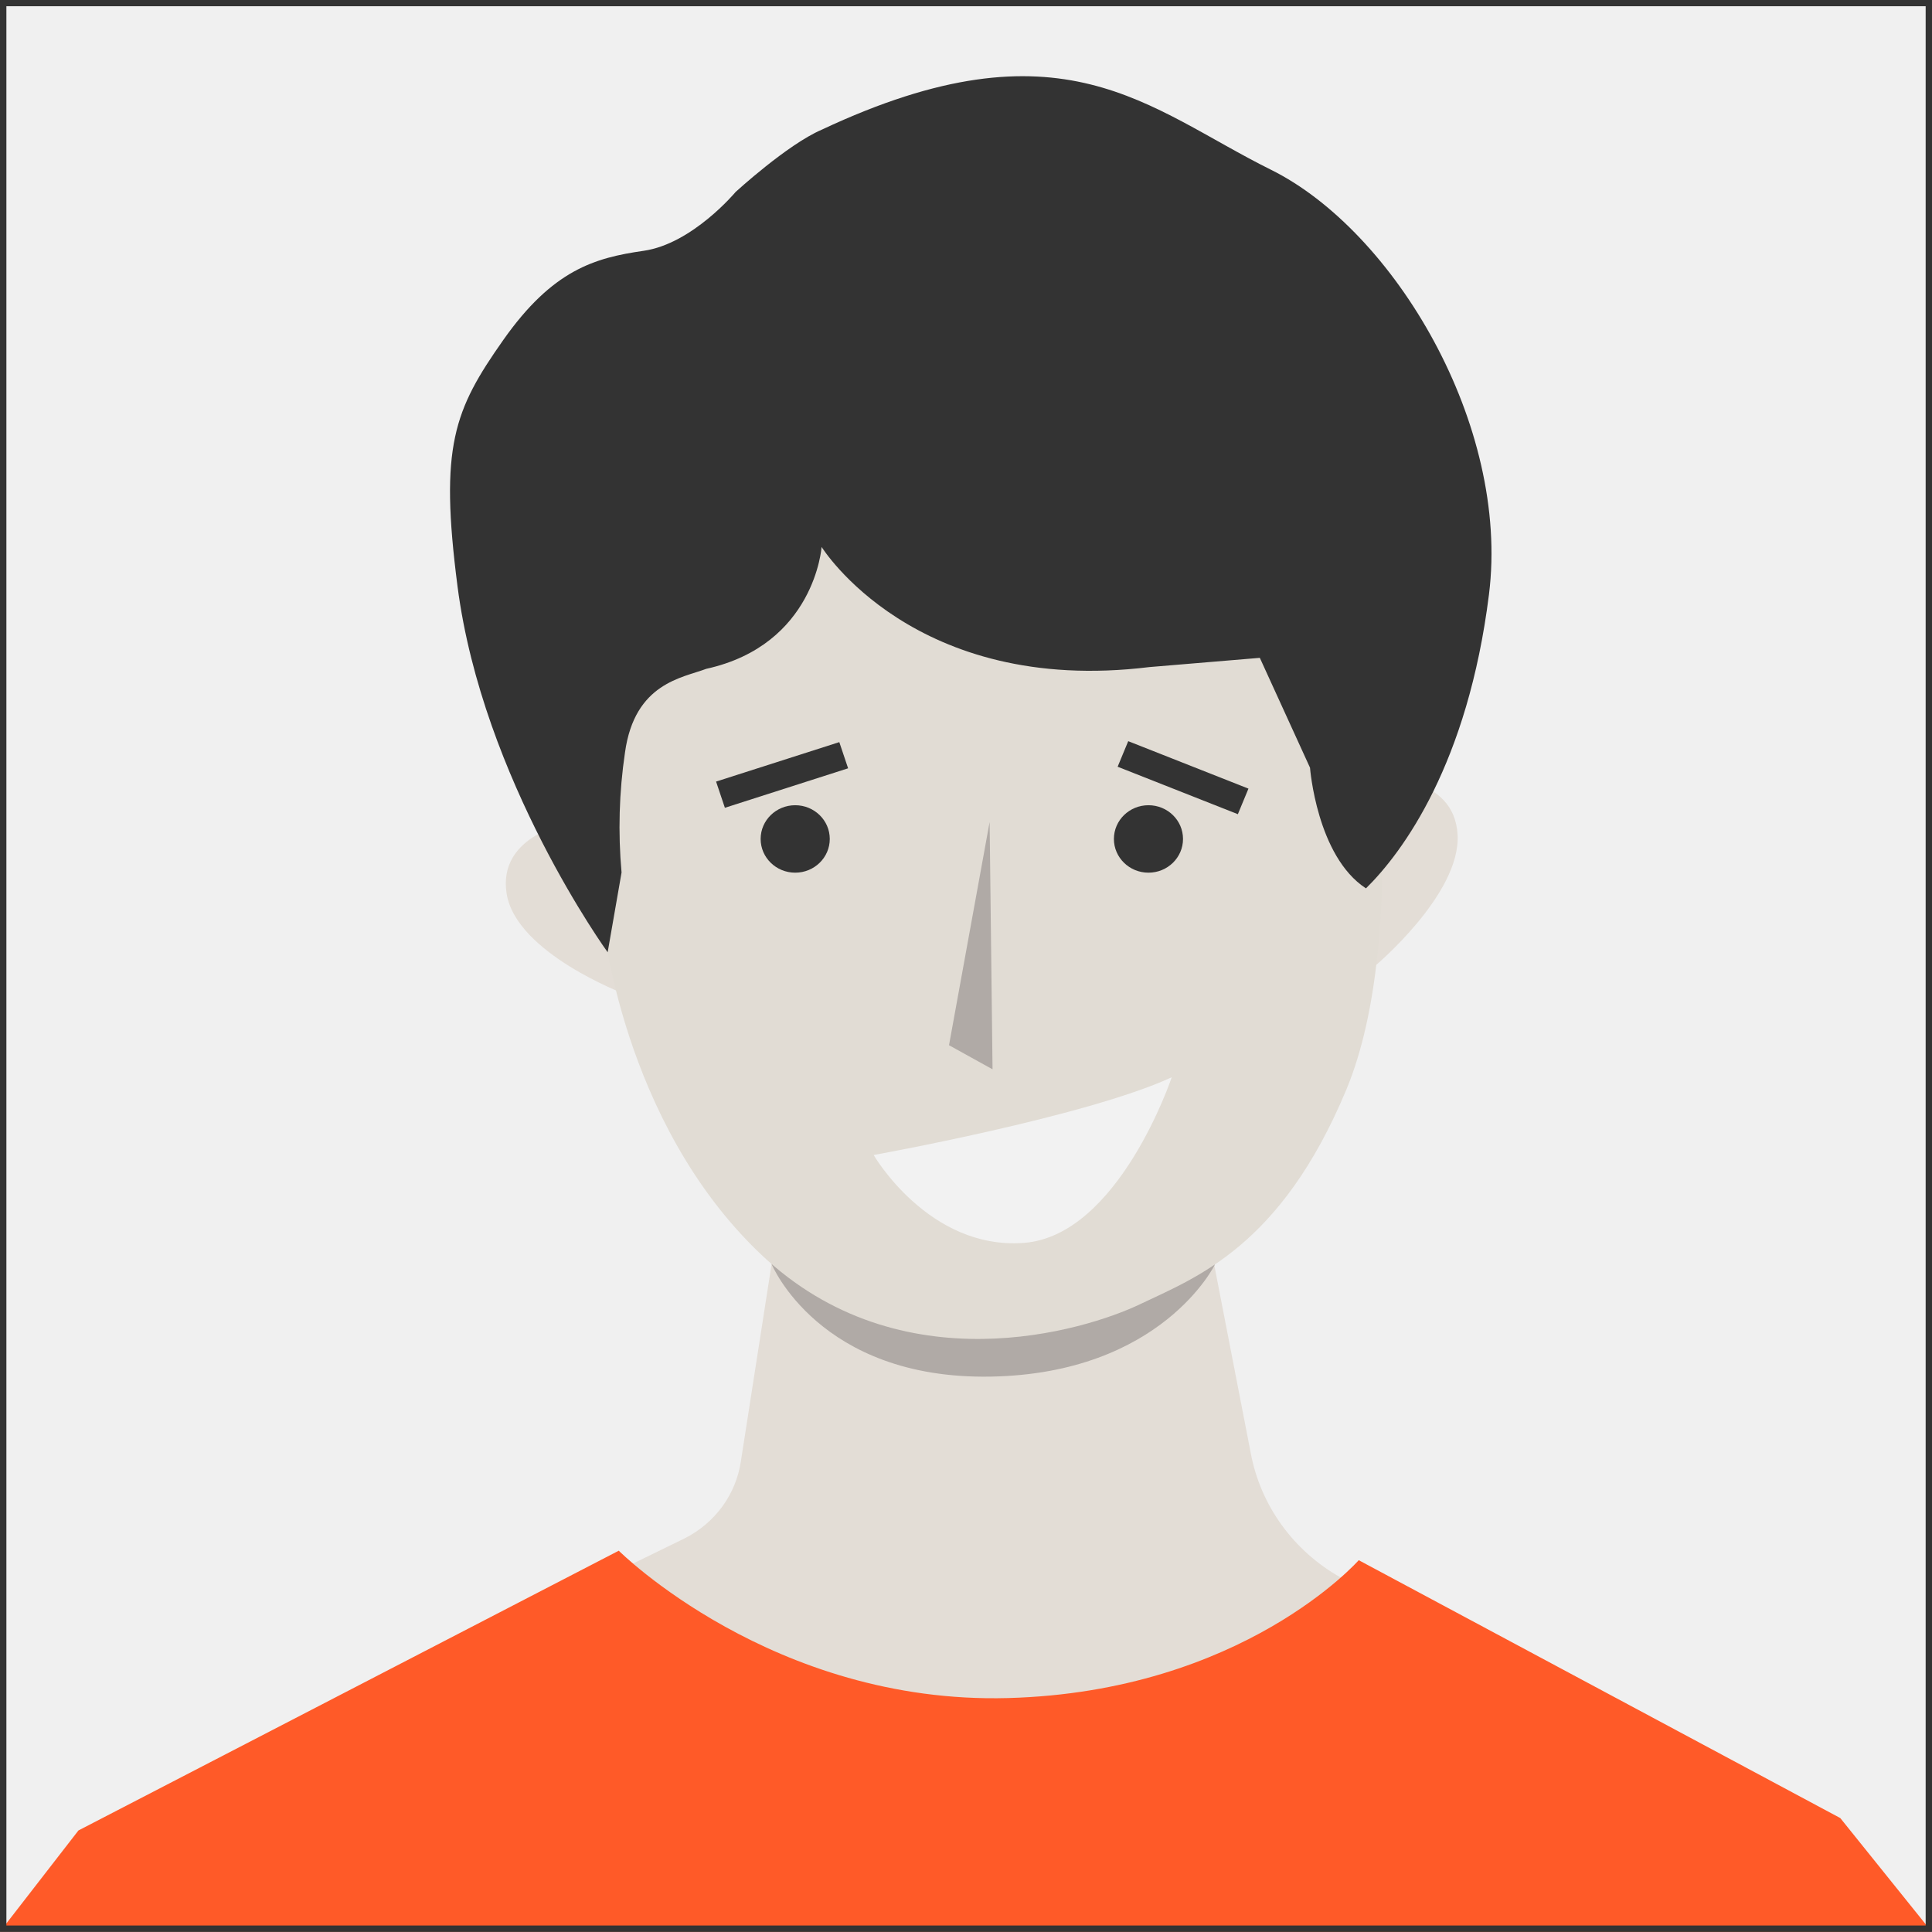
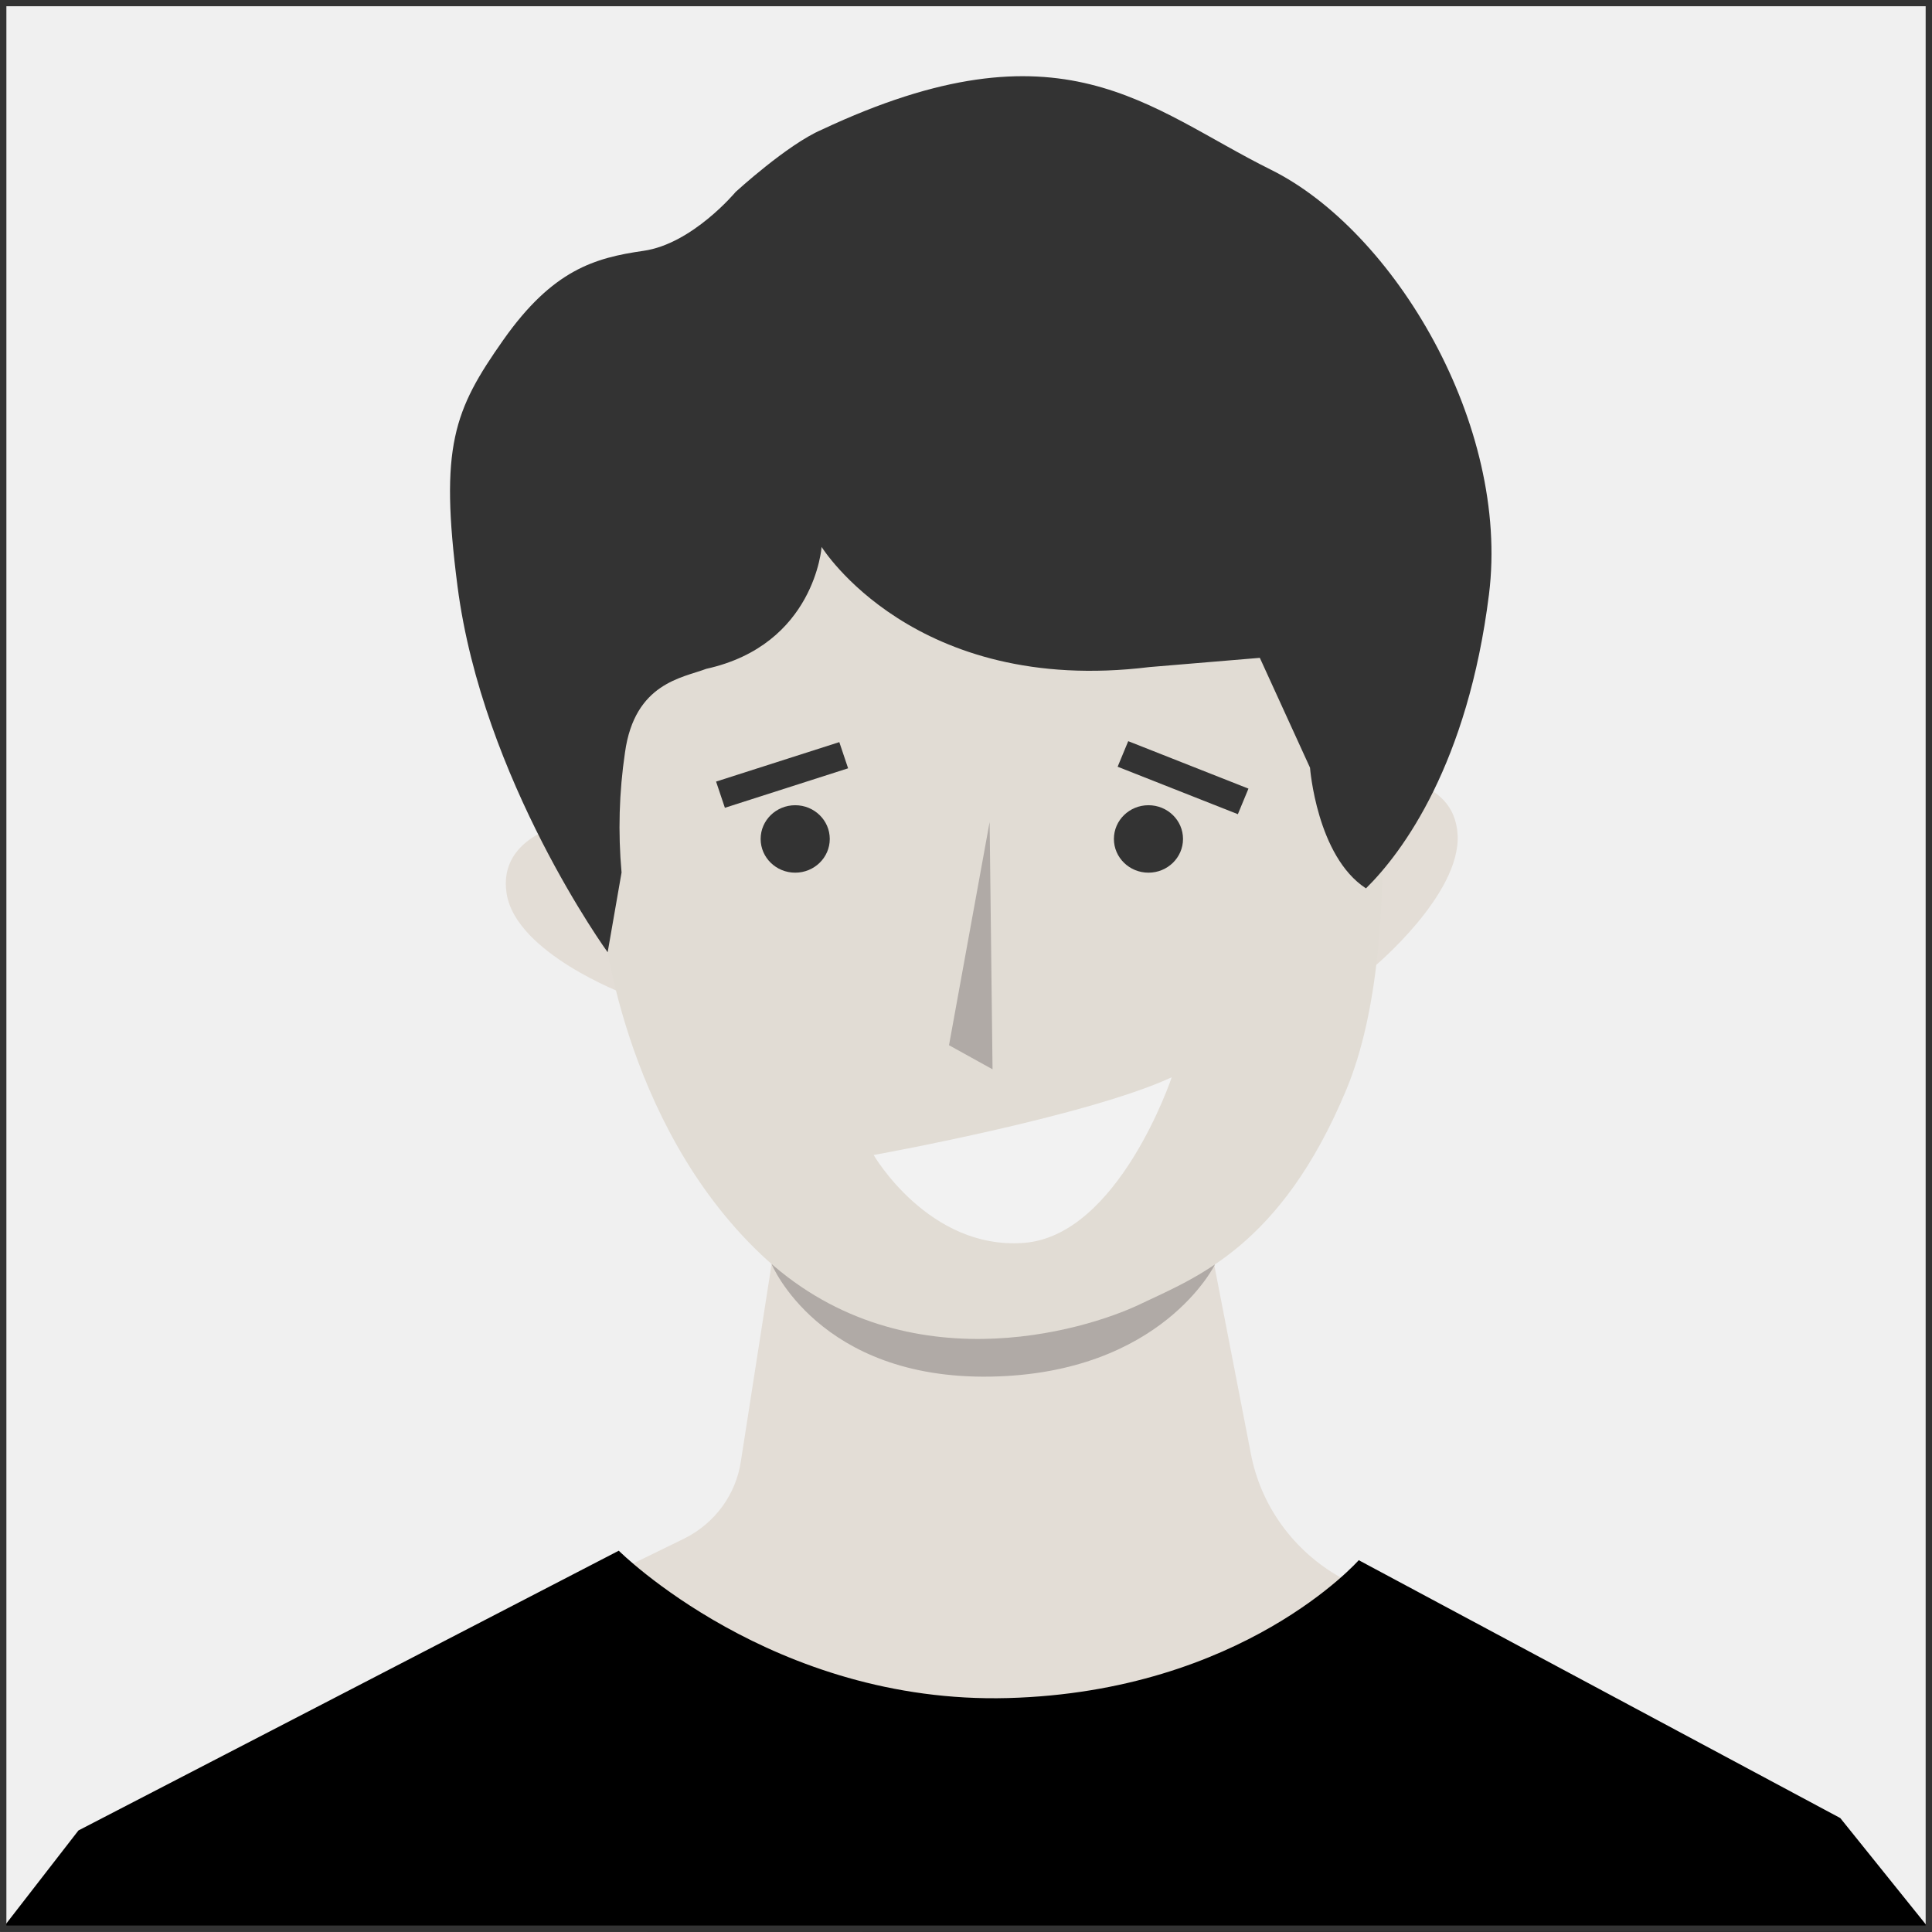
<svg xmlns="http://www.w3.org/2000/svg" width="92" height="92" viewBox="0 0 92 92" fill="none">
  <g clip-path="url(#clip0_1651_2953)">
    <path d="M37.265 56.84L35.281 69.578C35.167 70.356 34.864 71.097 34.397 71.738C33.929 72.379 33.311 72.9 32.594 73.259L15.643 81.534L76.357 82.006L63.854 75.126C62.74 74.503 61.779 73.65 61.038 72.627C60.296 71.603 59.792 70.435 59.561 69.202L57.249 57.286L37.265 56.84Z" fill="#E3DDD6" />
    <path d="M36.741 60.191C36.741 60.191 38.999 65.694 47.169 65.553C55.339 65.411 57.857 60.21 57.857 60.21L36.741 60.191Z" fill="#B0AAA6" />
    <path d="M65.637 37.035C65.637 37.035 69.246 36.876 69.409 39.744C69.573 42.611 65.381 46.081 65.381 46.081L65.637 37.035Z" fill="#E3DDD6" />
    <path d="M27.242 39.142C27.242 39.142 23.676 39.714 24.125 42.553C24.575 45.391 29.765 47.342 29.765 47.342L27.242 39.142Z" fill="#E3DDD6" />
    <path d="M28.692 38.677V43.744C28.692 43.744 29.584 53.416 36.233 59.729C42.883 66.042 51.649 63.369 54.29 62.105C56.931 60.841 60.993 59.377 64.112 51.885C67.23 44.392 65.161 31.113 65.161 31.113C65.161 31.113 64.42 19.517 58.802 18.041C53.184 16.565 40.874 15.093 35.466 19.307C30.058 23.521 28.692 38.677 28.692 38.677Z" fill="#E1DCD4" />
    <path d="M47.125 39.142L45.191 49.772L47.264 50.92L47.125 39.142Z" fill="#B0AAA6" />
-     <path d="M0 91.984L3.735 87.165L29.465 73.843C29.465 73.843 36.804 81.164 47.997 80.86C59.191 80.555 64.702 74.295 64.702 74.295L87.633 86.575L92 92.006L0 91.984Z" fill="#FF5A28" />
+     <path d="M0 91.984L3.735 87.165L29.465 73.843C29.465 73.843 36.804 81.164 47.997 80.86C59.191 80.555 64.702 74.295 64.702 74.295L87.633 86.575L92 92.006L0 91.984Z" fill="currentColor" />
    <path d="M37.867 41.556C38.776 41.556 39.513 40.837 39.513 39.95C39.513 39.063 38.776 38.344 37.867 38.344C36.958 38.344 36.221 39.063 36.221 39.95C36.221 40.837 36.958 41.556 37.867 41.556Z" fill="#333333" />
    <path d="M54.689 41.556C55.598 41.556 56.334 40.837 56.334 39.95C56.334 39.063 55.598 38.344 54.689 38.344C53.78 38.344 53.043 39.063 53.043 39.95C53.043 40.837 53.78 41.556 54.689 41.556Z" fill="#333333" />
    <path d="M41.602 55C41.602 55 51.703 53.186 55.797 51.299C55.797 51.299 53.271 58.852 48.746 59.186C44.222 59.52 41.602 55 41.602 55Z" fill="#F2F2F2" />
    <path d="M21.787 27.924C20.923 21.251 21.616 19.529 23.966 16.19C26.317 12.85 28.317 12.278 30.646 11.944C32.974 11.61 35.029 9.141 35.029 9.141C35.029 9.141 37.495 6.879 39.124 6.179C50.586 0.79 54.651 5.171 60.52 8.082C66.39 10.993 71.911 20.244 70.904 28.303C69.897 36.361 66.813 40.563 65.046 42.303C62.702 40.778 62.382 36.558 62.382 36.558L59.992 31.326L54.729 31.766C43.517 33.142 39.124 26.044 39.124 26.044C39.124 26.044 38.802 30.709 33.631 31.849C32.505 32.279 30.221 32.517 29.762 35.829C29.481 37.723 29.427 39.642 29.598 41.548L28.936 45.346C28.936 45.346 22.979 37.134 21.787 27.924Z" fill="#333333" />
    <path d="M91.698 0.297V91.691H0.304V0.297H91.698ZM92 0H-0V91.996H92V0Z" fill="#333333" />
    <path d="M39.967 35.339L34.099 37.218L34.518 38.466L40.386 36.586L39.967 35.339Z" fill="#333333" />
    <path d="M59.45 37.554L53.725 35.294L53.221 36.511L58.946 38.771L59.45 37.554Z" fill="#333333" />
  </g>
  <defs>
    <clipPath id="clip0_1651_2953">
      <rect width="92" height="92" fill="white" />
    </clipPath>
  </defs>
</svg>
